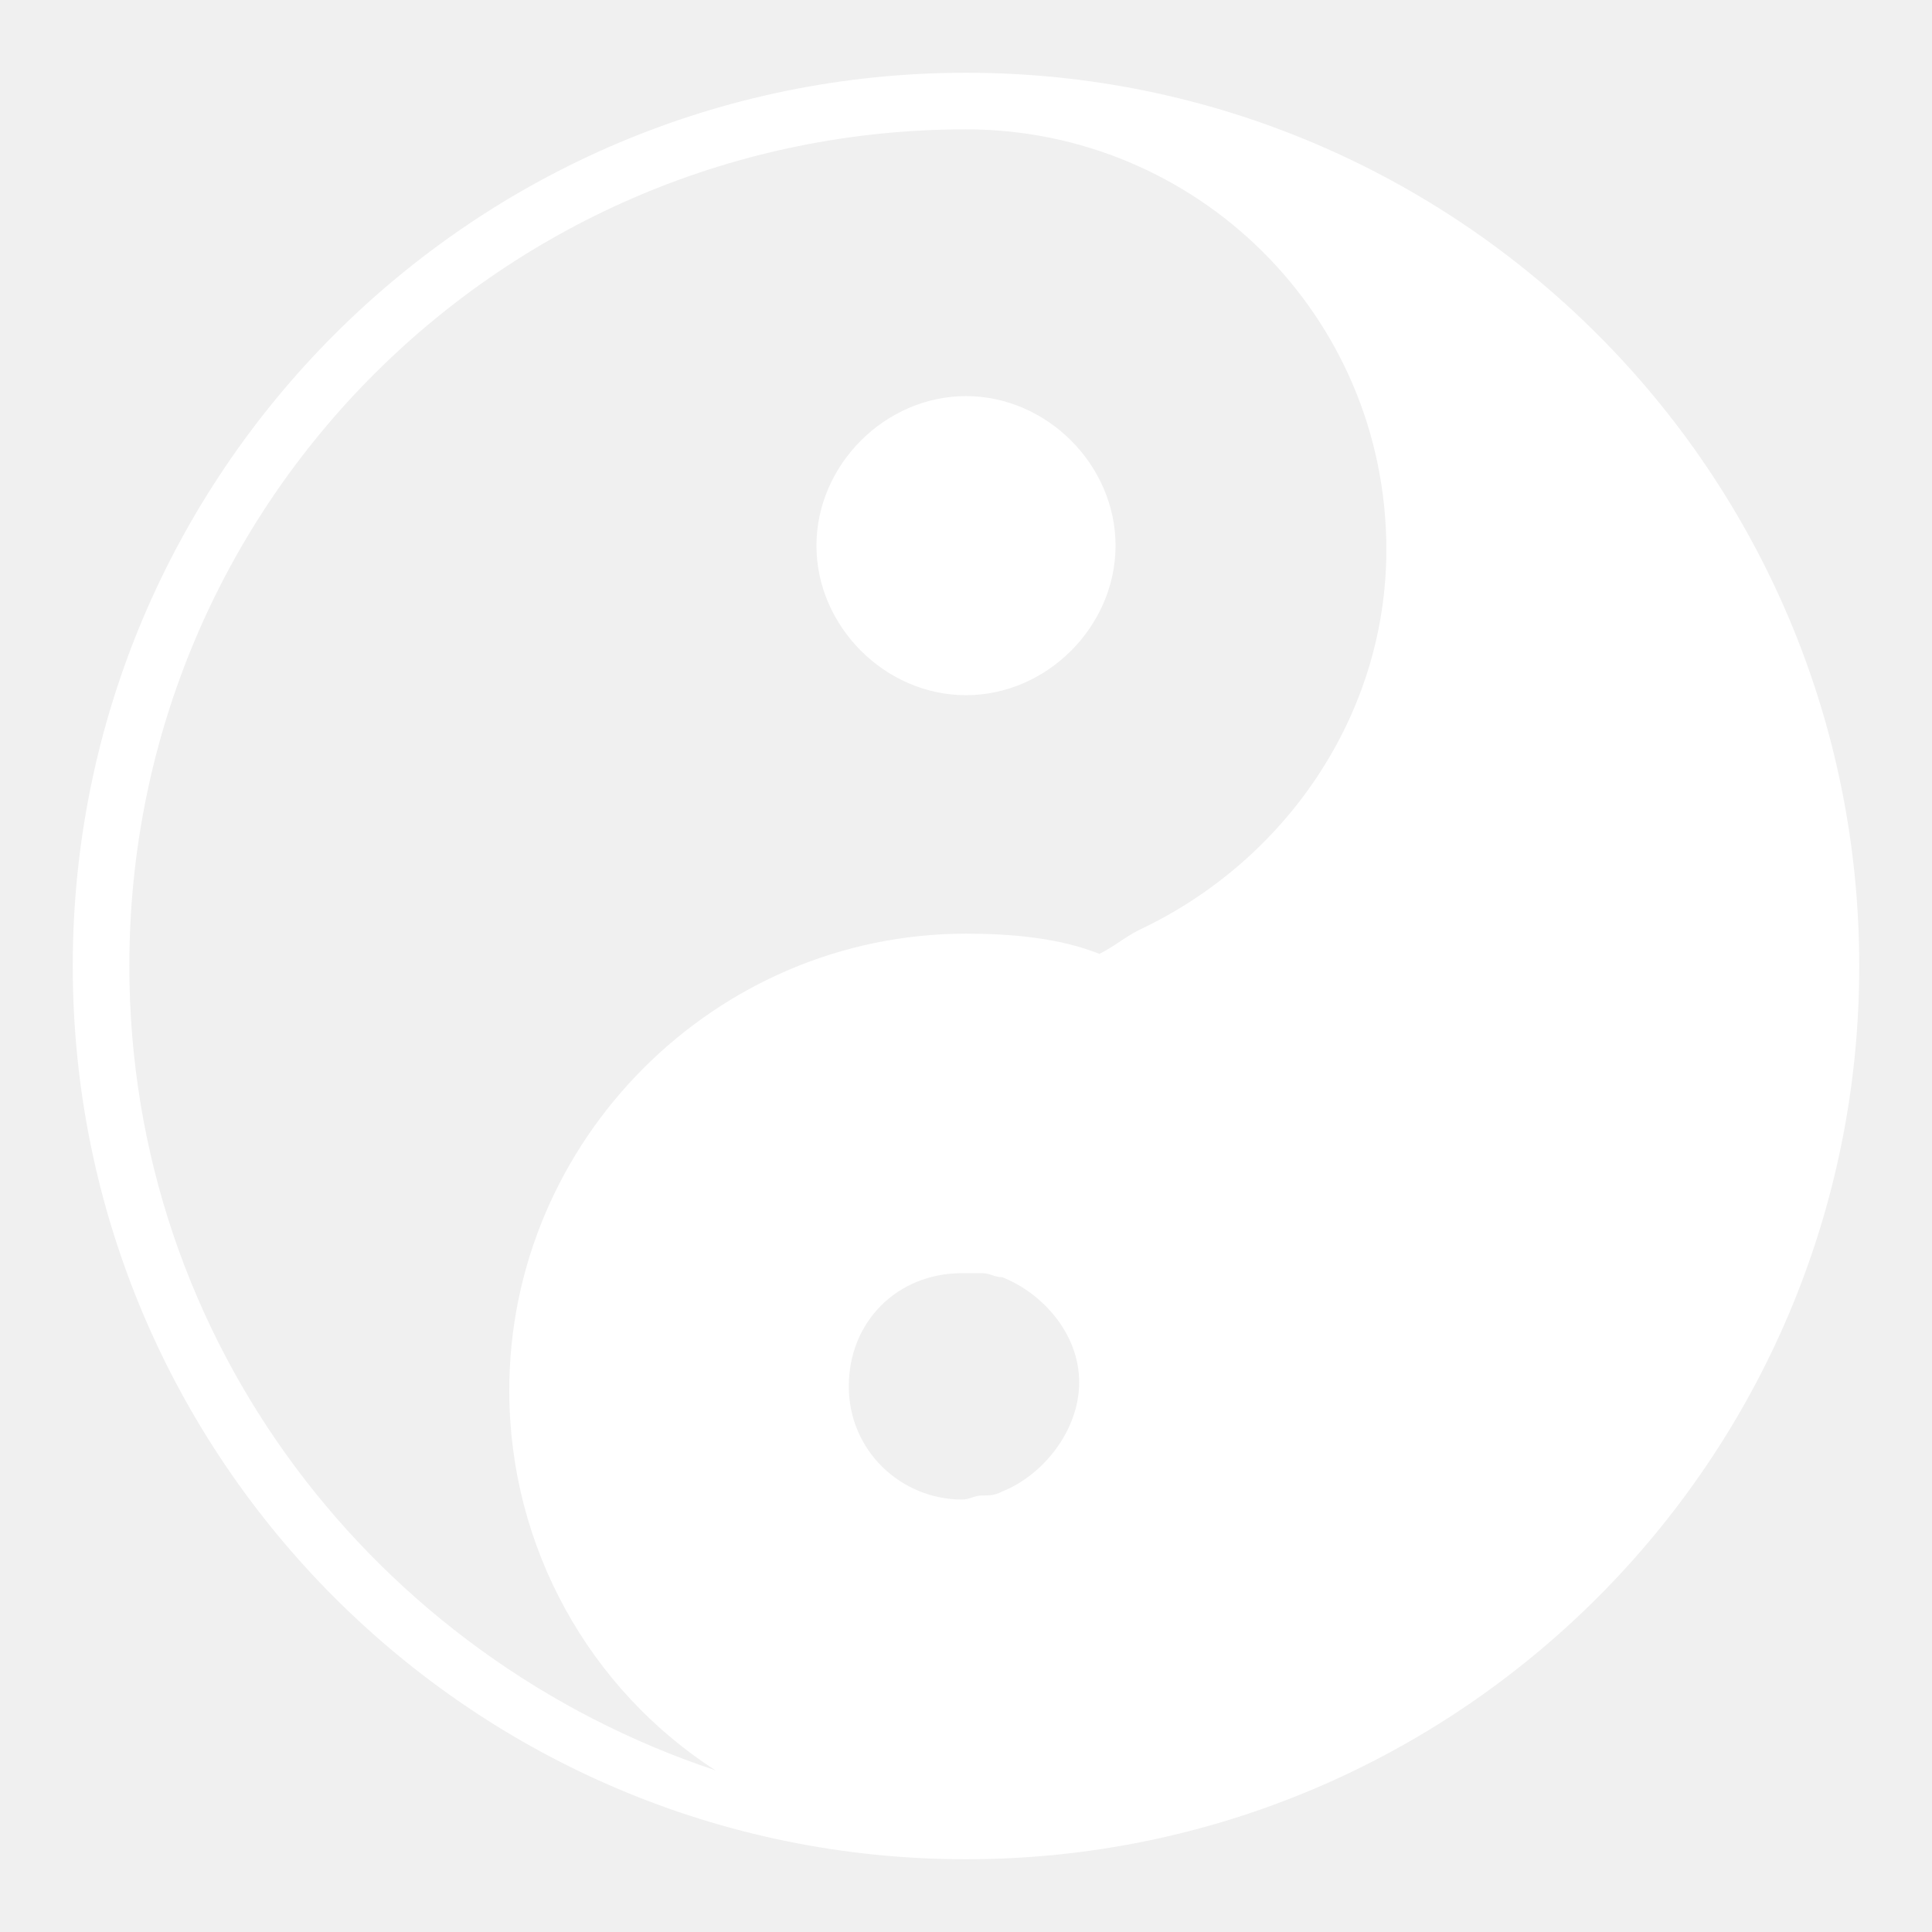
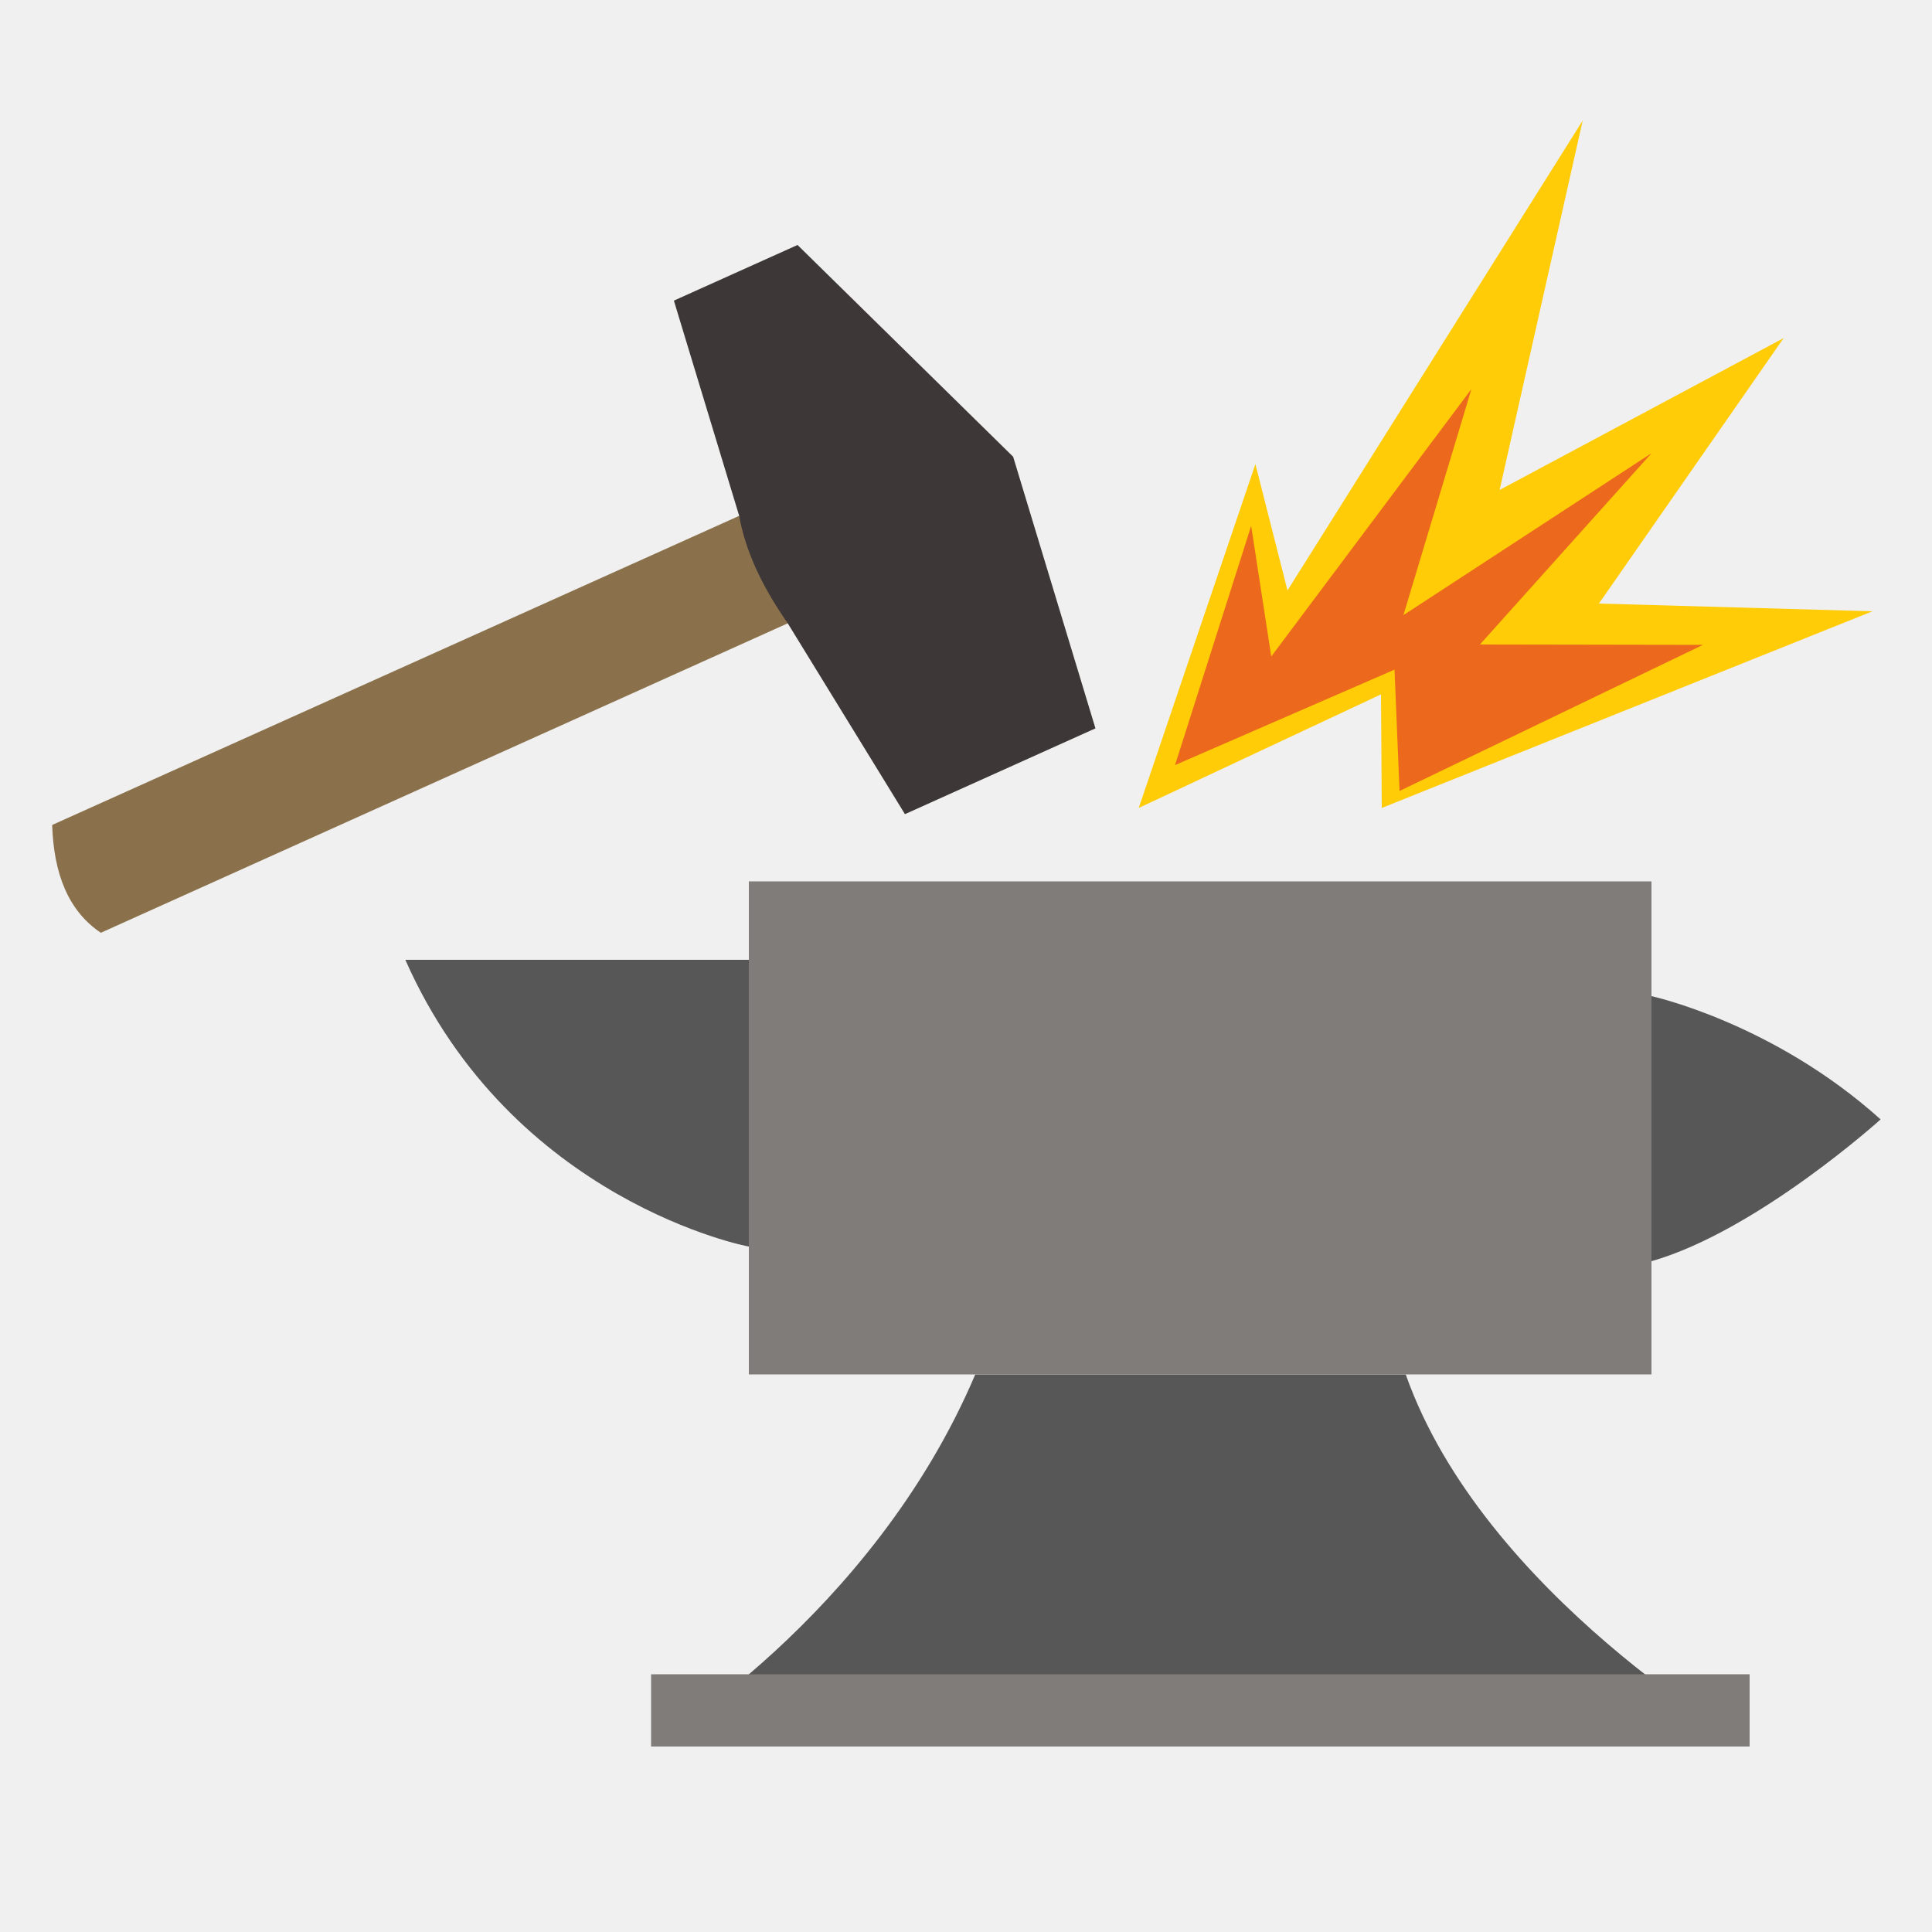
- <svg xmlns="http://www.w3.org/2000/svg" version="1.1" id="Capa_1" x="0px" y="0px" viewBox="0 0 47.8 47.8" style="enable-background:new 0 0 47.8 47.8;" xml:space="preserve">
+ <svg xmlns="http://www.w3.org/2000/svg" version="1.1" id="Calque_1" x="0px" y="0px" width="500px" height="500px" viewBox="0 0 500 500" style="enable-background:new 0 0 500 500;" xml:space="preserve">
  <style type="text/css">
- 	.st0{fill:#FFFFFF;}
+ 	.st0{fill:#575757;}
+ 	.st1{fill:#8A714C;}
+ 	.st2{fill:#3D3737;}
+ 	.st3{fill:#807C7A;}
+ 	.st4{fill:#FFCC07;}
+ 	.st5{fill:#EC681C;}
</style>
  <g>
-     <path class="st0" d="M23.9,1.8c-12.2,0-22.1,9.9-22.1,22.1S11.7,46,23.9,46S46,36.1,46,23.9S36.1,1.8,23.9,1.8z M24.8,36.9   c-0.2,0.1-0.3,0.1-0.5,0.1c-0.2,0-0.3,0.1-0.5,0.1c-1.5,0-2.8-1.2-2.8-2.8s1.2-2.8,2.8-2.8c0.2,0,0.3,0,0.5,0   c0.2,0,0.3,0.1,0.5,0.1c1,0.4,1.9,1.4,1.9,2.6C26.7,35.4,25.8,36.5,24.8,36.9z M28.2,23c-0.4,0.2-0.6,0.4-1,0.6   c-1-0.4-2.2-0.5-3.3-0.5c-6.2,0-11.3,5.1-11.3,11.3c0,3.9,2,7.4,5.1,9.4C9.3,41,3.2,33.2,3.2,23.9c0-11.5,9.3-20.7,20.7-20.7   c5.7,0,10.4,4.6,10.4,10.4C34.3,17.7,31.8,21.3,28.2,23z M27.6,13.5c0,2-1.7,3.7-3.7,3.7s-3.7-1.7-3.7-3.7s1.7-3.7,3.7-3.7   S27.6,11.5,27.6,13.5z" />
+     <path class="st0" d="M104.9,248.4h88.9l233.6,9.4c0,0,31.4,6.8,59.3,31.9c0,0-32,28.9-59.3,36.7l-233.6-3.8   C193.8,322.7,132.5,310.9,104.9,248.4z" />
+     <path class="st1" d="M13.5,213.5c0.4,12.5,4.1,22.2,12.6,27.9l177.8-80.1l-12.6-27.8L13.5,213.5z" />
+     <path class="st2" d="M191.3,133.5l-16.9-55.7l32-14.4l55.8,54.8l21.3,70.3l-49.3,22.2l-30.4-49.5   C196.8,151.2,192.8,142,191.3,133.5z" />
+     <path class="st0" d="M452.8,452c0,0-68.9-39.3-89-96.3H252.4c-26.7,62.9-83.9,96.3-83.9,96.3" />
+     <rect x="168.5" y="433.3" class="st3" width="284.3" height="18.7" />
+     <rect x="193.8" y="228.1" class="st3" width="233.6" height="127.6" />
+     <polygon class="st4" points="409.6,31.2 388.1,126.8 461.6,87.5 413.8,156.2 484.6,158.2 357.6,209.1 357.4,179.7 294.7,209.1    324.9,120.1 333.2,152.8  " />
+     <polygon class="st5" points="304.1,198 323.8,136.1 329,169.9 380.8,100.7 363.2,159.2 427.4,117.3 383,166.8 440.7,166.9    362.2,204.7 360.9,173.3  " />
  </g>
</svg>
